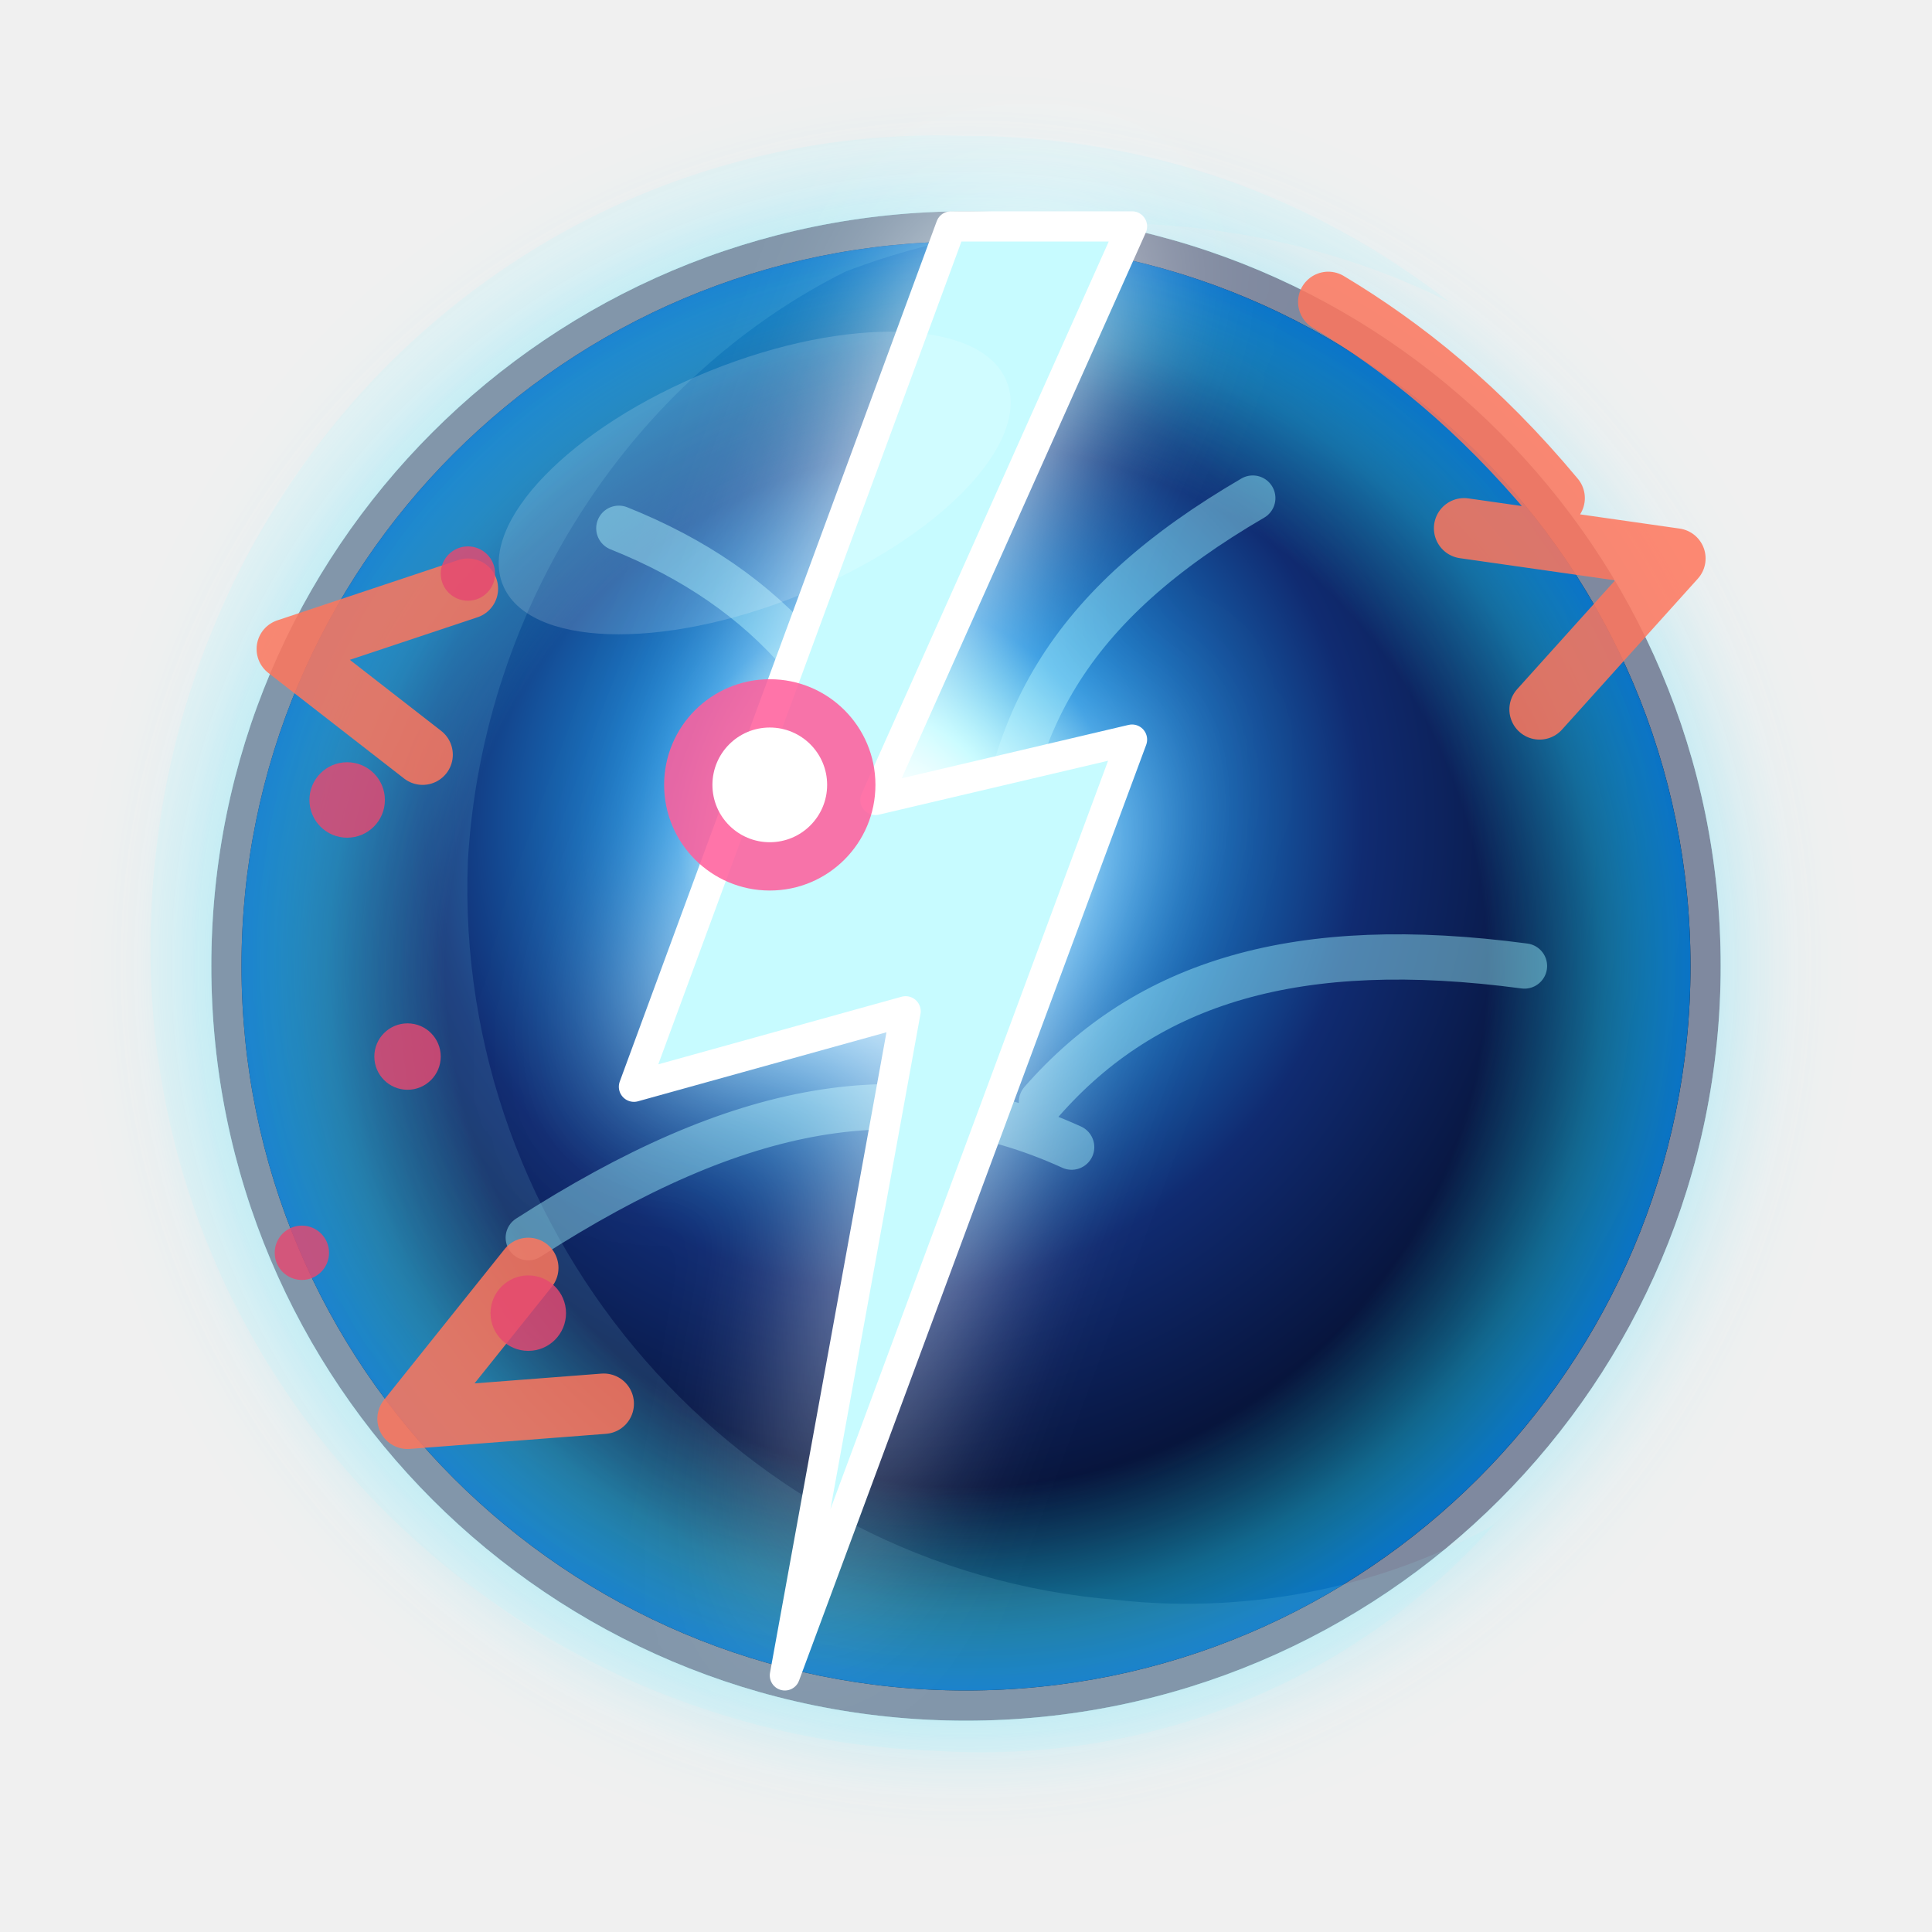
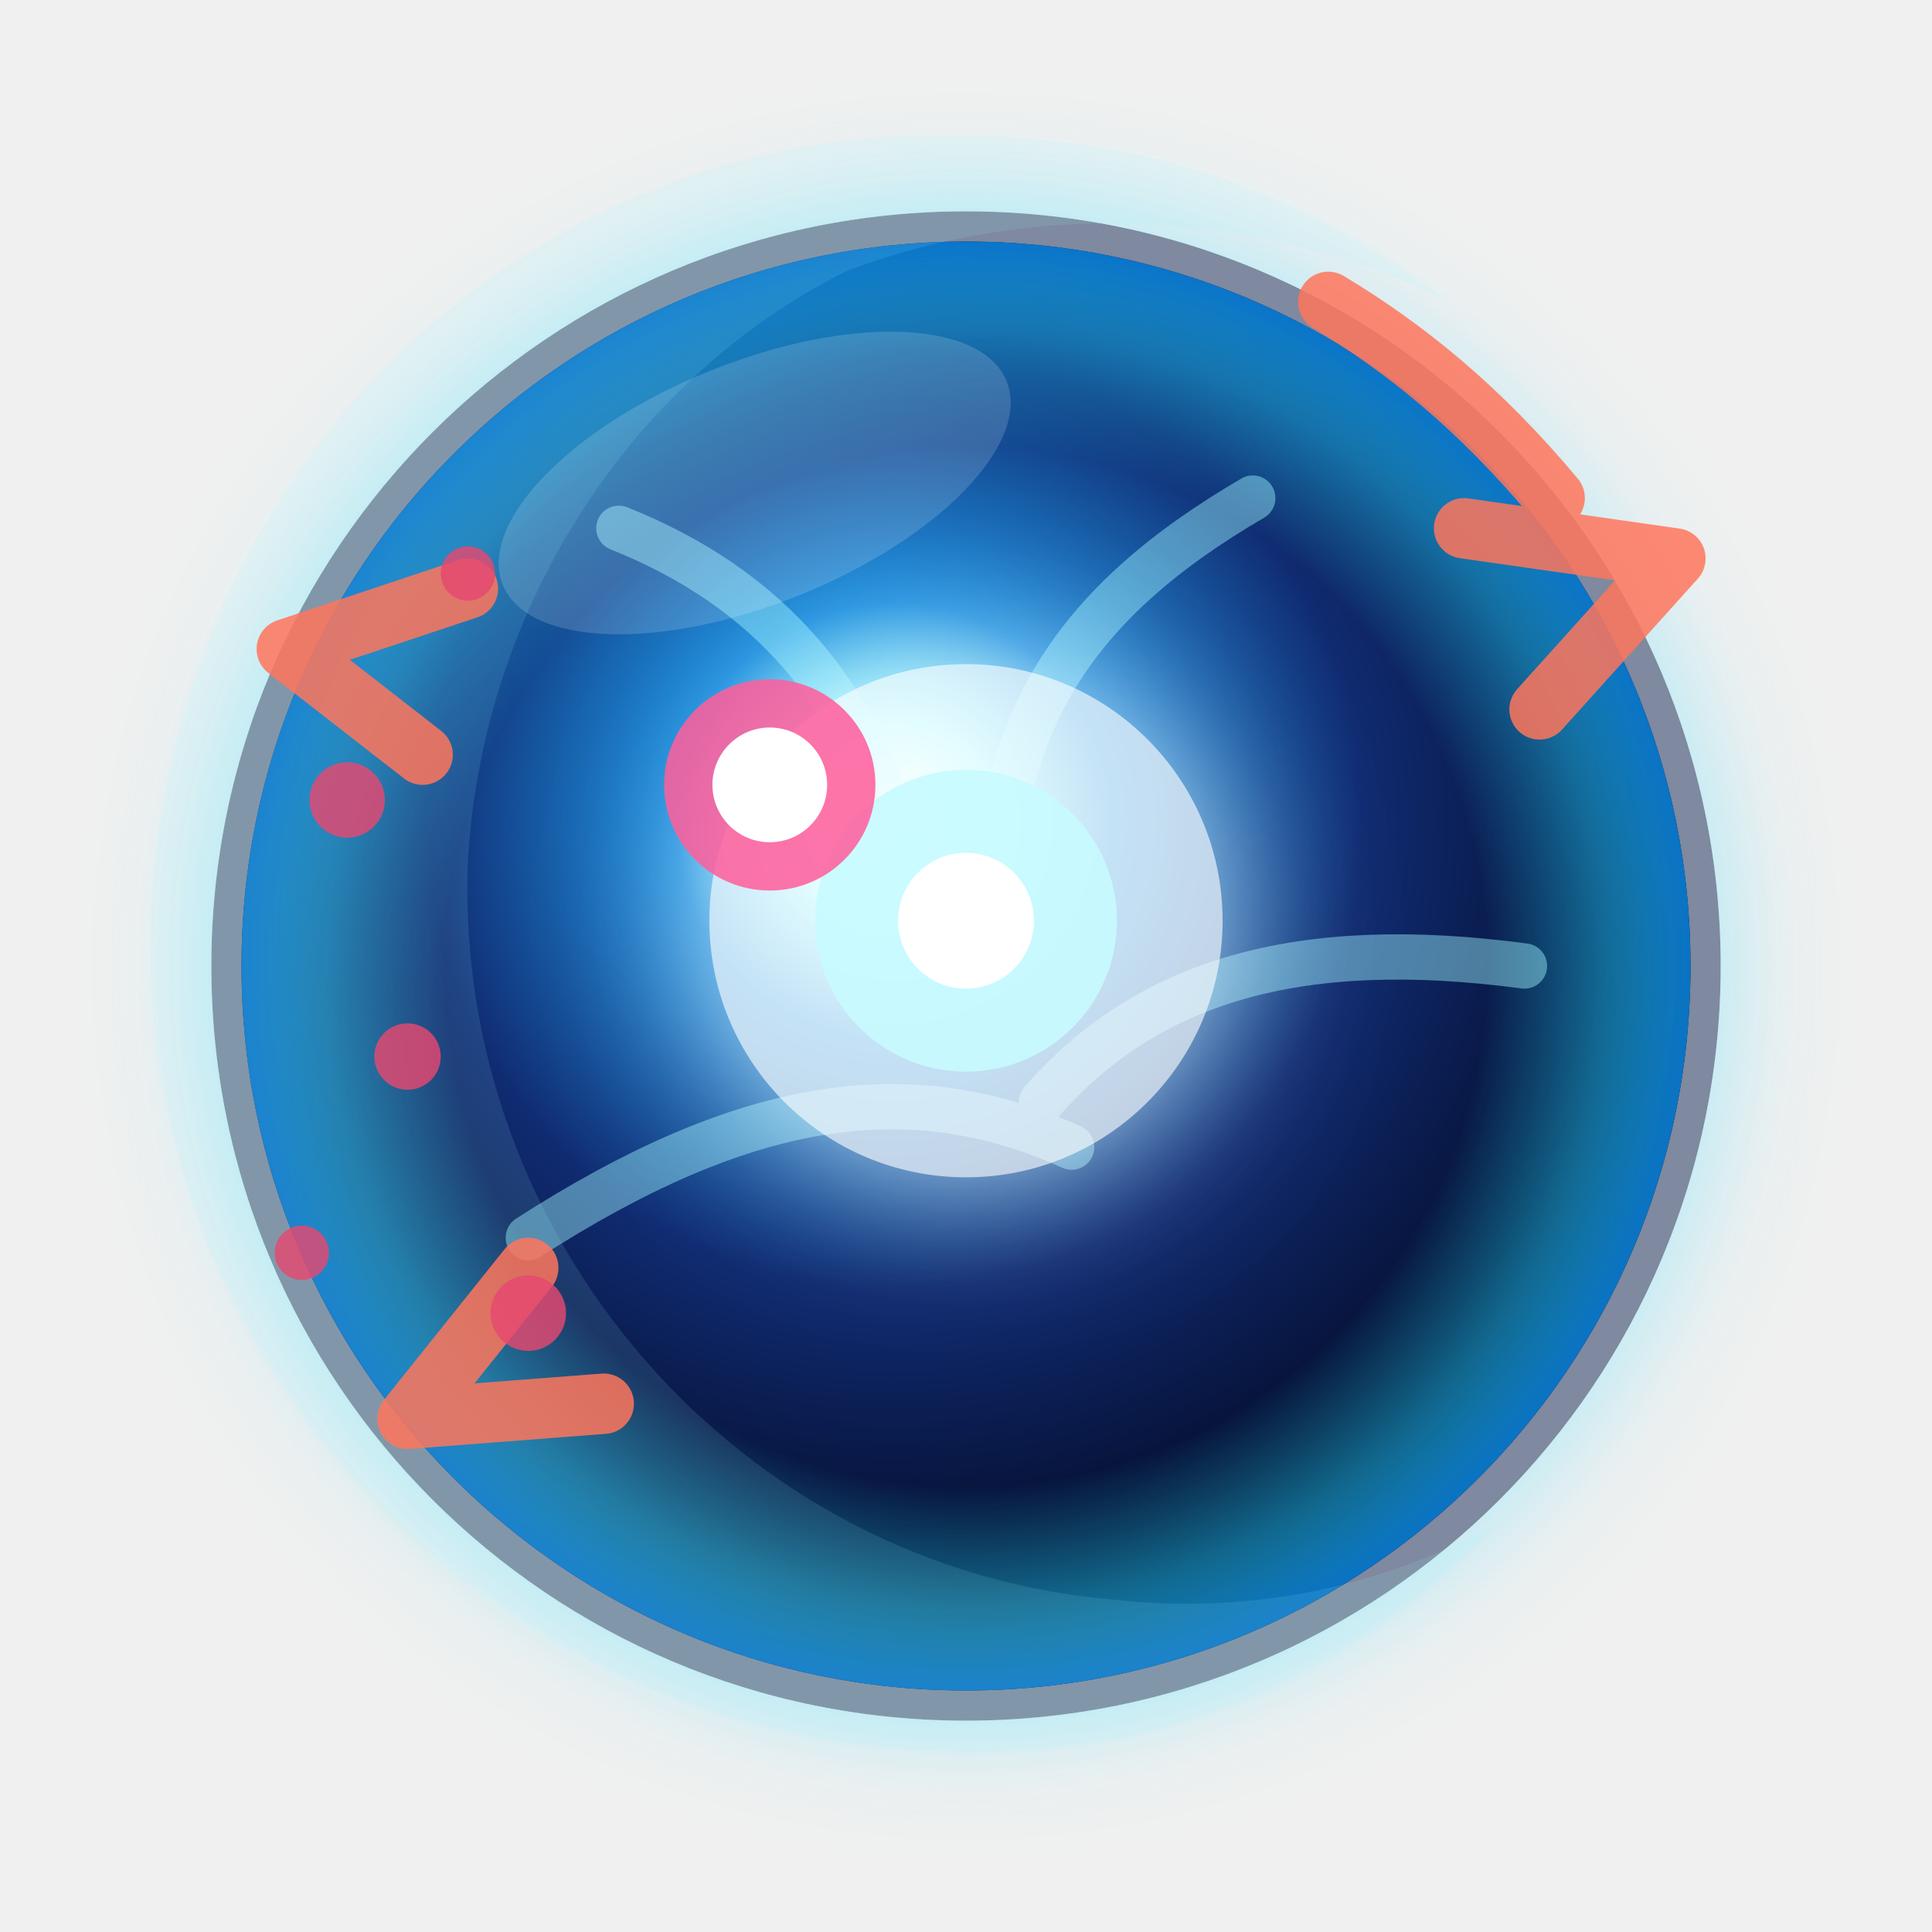
<svg xmlns="http://www.w3.org/2000/svg" viewBox="0 0 128 128" role="img" aria-labelledby="title desc">
  <defs>
    <radialGradient id="orb-fill" cx="45%" cy="40%" r="58%">
      <stop offset="0" stop-color="#ffffff" />
      <stop offset="0.12" stop-color="#91f8ff" />
      <stop offset="0.26" stop-color="#1c8fde" />
      <stop offset="0.56" stop-color="#102b71" />
      <stop offset="0.82" stop-color="#07143b" />
      <stop offset="1" stop-color="#020513" />
    </radialGradient>
    <radialGradient id="rim-glow" cx="50%" cy="50%" r="50%">
      <stop offset="0.72" stop-color="#25d8ff" stop-opacity="0" />
      <stop offset="0.88" stop-color="#20c8ff" stop-opacity="0.48" />
      <stop offset="1" stop-color="#0b7fd8" stop-opacity="0.9" />
    </radialGradient>
    <filter id="soft-glow" x="-35%" y="-35%" width="170%" height="170%">
      <feGaussianBlur stdDeviation="3.8" result="blur" />
      <feColorMatrix in="blur" type="matrix" values="0 0 0 0 0.05 0 0 0 0 0.72 0 0 0 0 1 0 0 0 0.85 0" result="glow" />
      <feMerge>
        <feMergeNode in="glow" />
        <feMergeNode in="SourceGraphic" />
      </feMerge>
    </filter>
    <filter id="core-bloom" x="-70%" y="-70%" width="240%" height="240%">
      <feGaussianBlur stdDeviation="5" result="blur" />
      <feMerge>
        <feMergeNode in="blur" />
        <feMergeNode in="SourceGraphic" />
      </feMerge>
    </filter>
  </defs>
  <circle cx="64" cy="64" r="50" fill="#0b214d" opacity="0.5" filter="url(#soft-glow)" />
  <circle cx="64" cy="64" r="48" fill="url(#orb-fill)" />
  <circle cx="64" cy="64" r="48" fill="url(#rim-glow)" />
  <path d="M56 18c-14 7-24 22-25 39-1 25 18 47 43 49 9 1 18-1 25-5-8 9-21 16-37 15-29-1-53-25-52-55C11 31 35 8 64 9c12 0 23 4 32 11-12-6-27-7-40-2Z" fill="#9af6ff" opacity="0.12" />
  <path d="M41 35c10 4 16 11 19 22m23-24c-12 7-17 15-17 28m35 3c-15-2-25 1-32 9M35 82c14-9 25-11 36-6" fill="none" stroke="#9df5ff" stroke-linecap="round" stroke-width="3" opacity="0.45" />
-   <path d="M75 15 58 53l17-4-23 62 8-44-18 5 21-57Z" fill="#ffffff" filter="url(#core-bloom)" />
-   <path d="M75 15 58 53l17-4-23 62 8-44-18 5 21-57Z" fill="#c7fbff" stroke="#ffffff" stroke-linejoin="round" stroke-width="2" />
+   <circle cx="64" cy="61" r="17" fill="#ffffff" opacity="0.74" filter="url(#core-bloom)" />
+   <circle cx="64" cy="61" r="10" fill="#c7fbff" opacity="0.9" />
+   <circle cx="64" cy="61" r="4.5" fill="#ffffff" />
  <path d="M88 20c5 3 10 7 15 13m-6 2 14 2-9 10m-74 3-9-7 12-4m9 54-13 1 8-10" fill="none" stroke="#ff765c" stroke-linecap="round" stroke-linejoin="round" stroke-width="4" opacity="0.85" />
  <g fill="#e54870" opacity="0.82">
    <circle cx="23" cy="53" r="2.5" />
    <circle cx="27" cy="70" r="2.2" />
    <circle cx="35" cy="87" r="2.5" />
    <circle cx="20" cy="83" r="1.8" />
    <circle cx="31" cy="38" r="1.8" />
  </g>
  <circle cx="51" cy="52" r="7" fill="#ff5e9b" opacity="0.86" />
  <circle cx="51" cy="52" r="3.8" fill="#ffffff" />
  <ellipse cx="50" cy="32" rx="18" ry="8" fill="#ffffff" opacity="0.16" transform="rotate(-22 50 32)" />
</svg>
